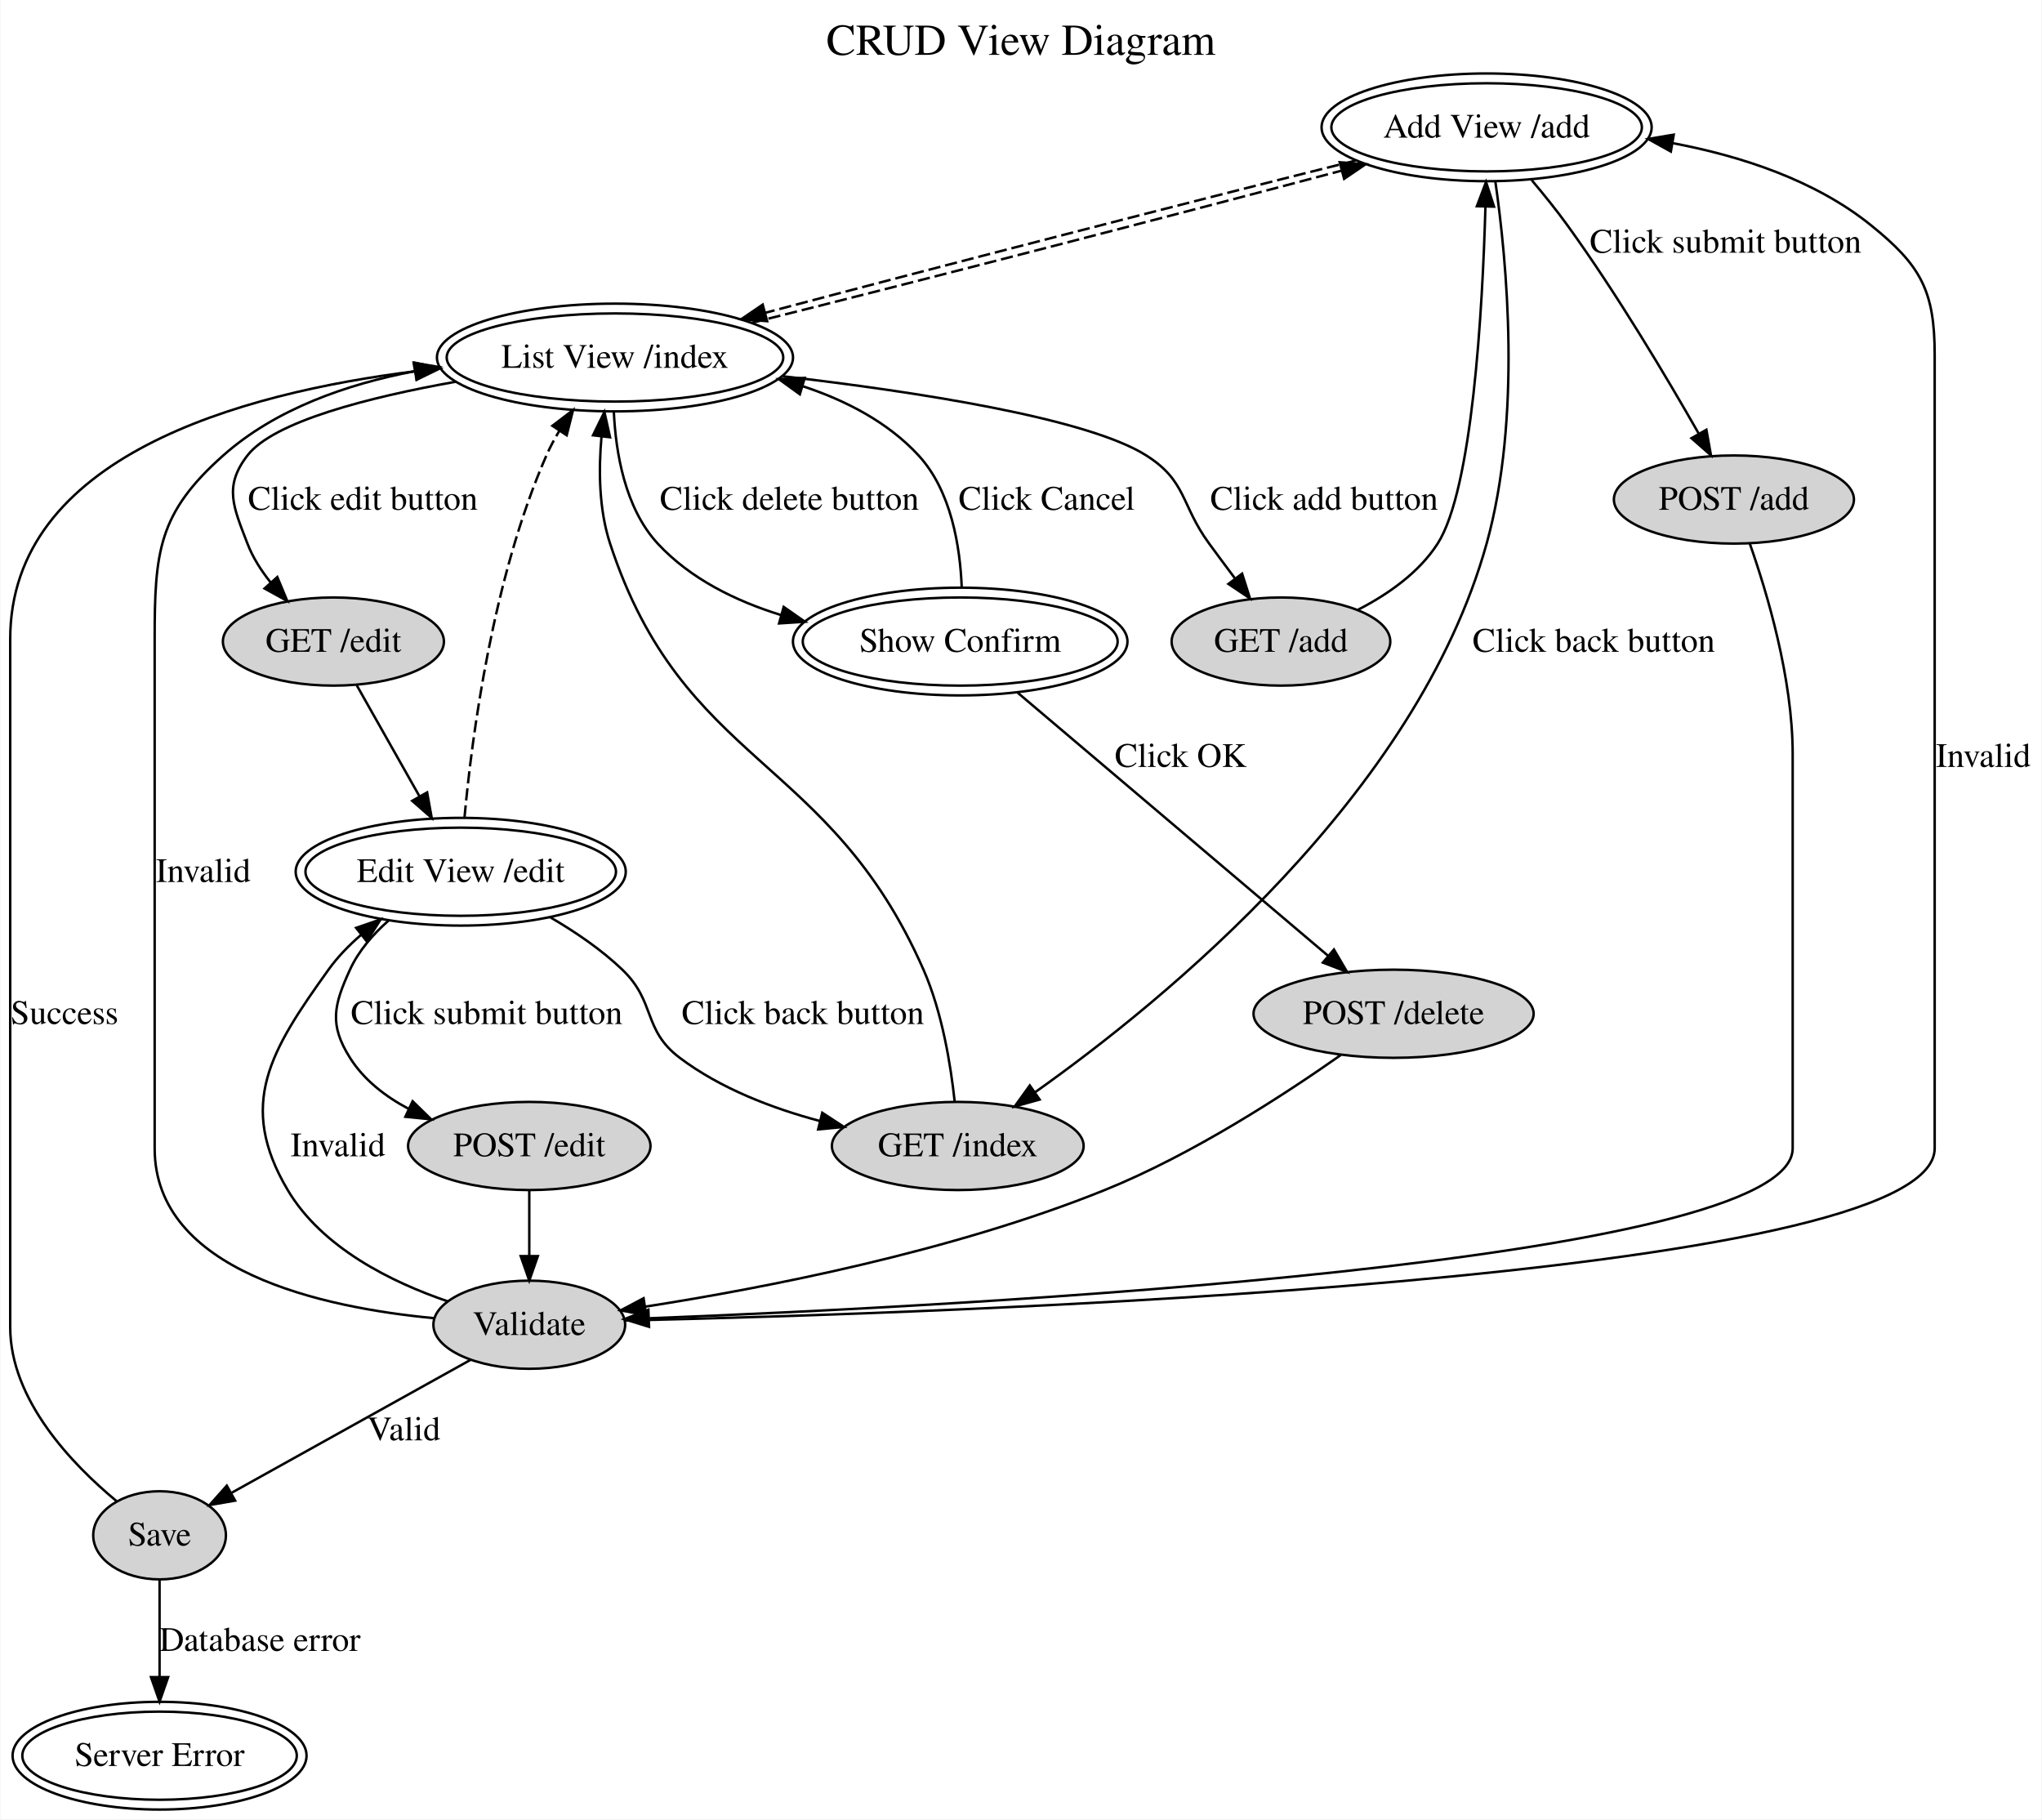
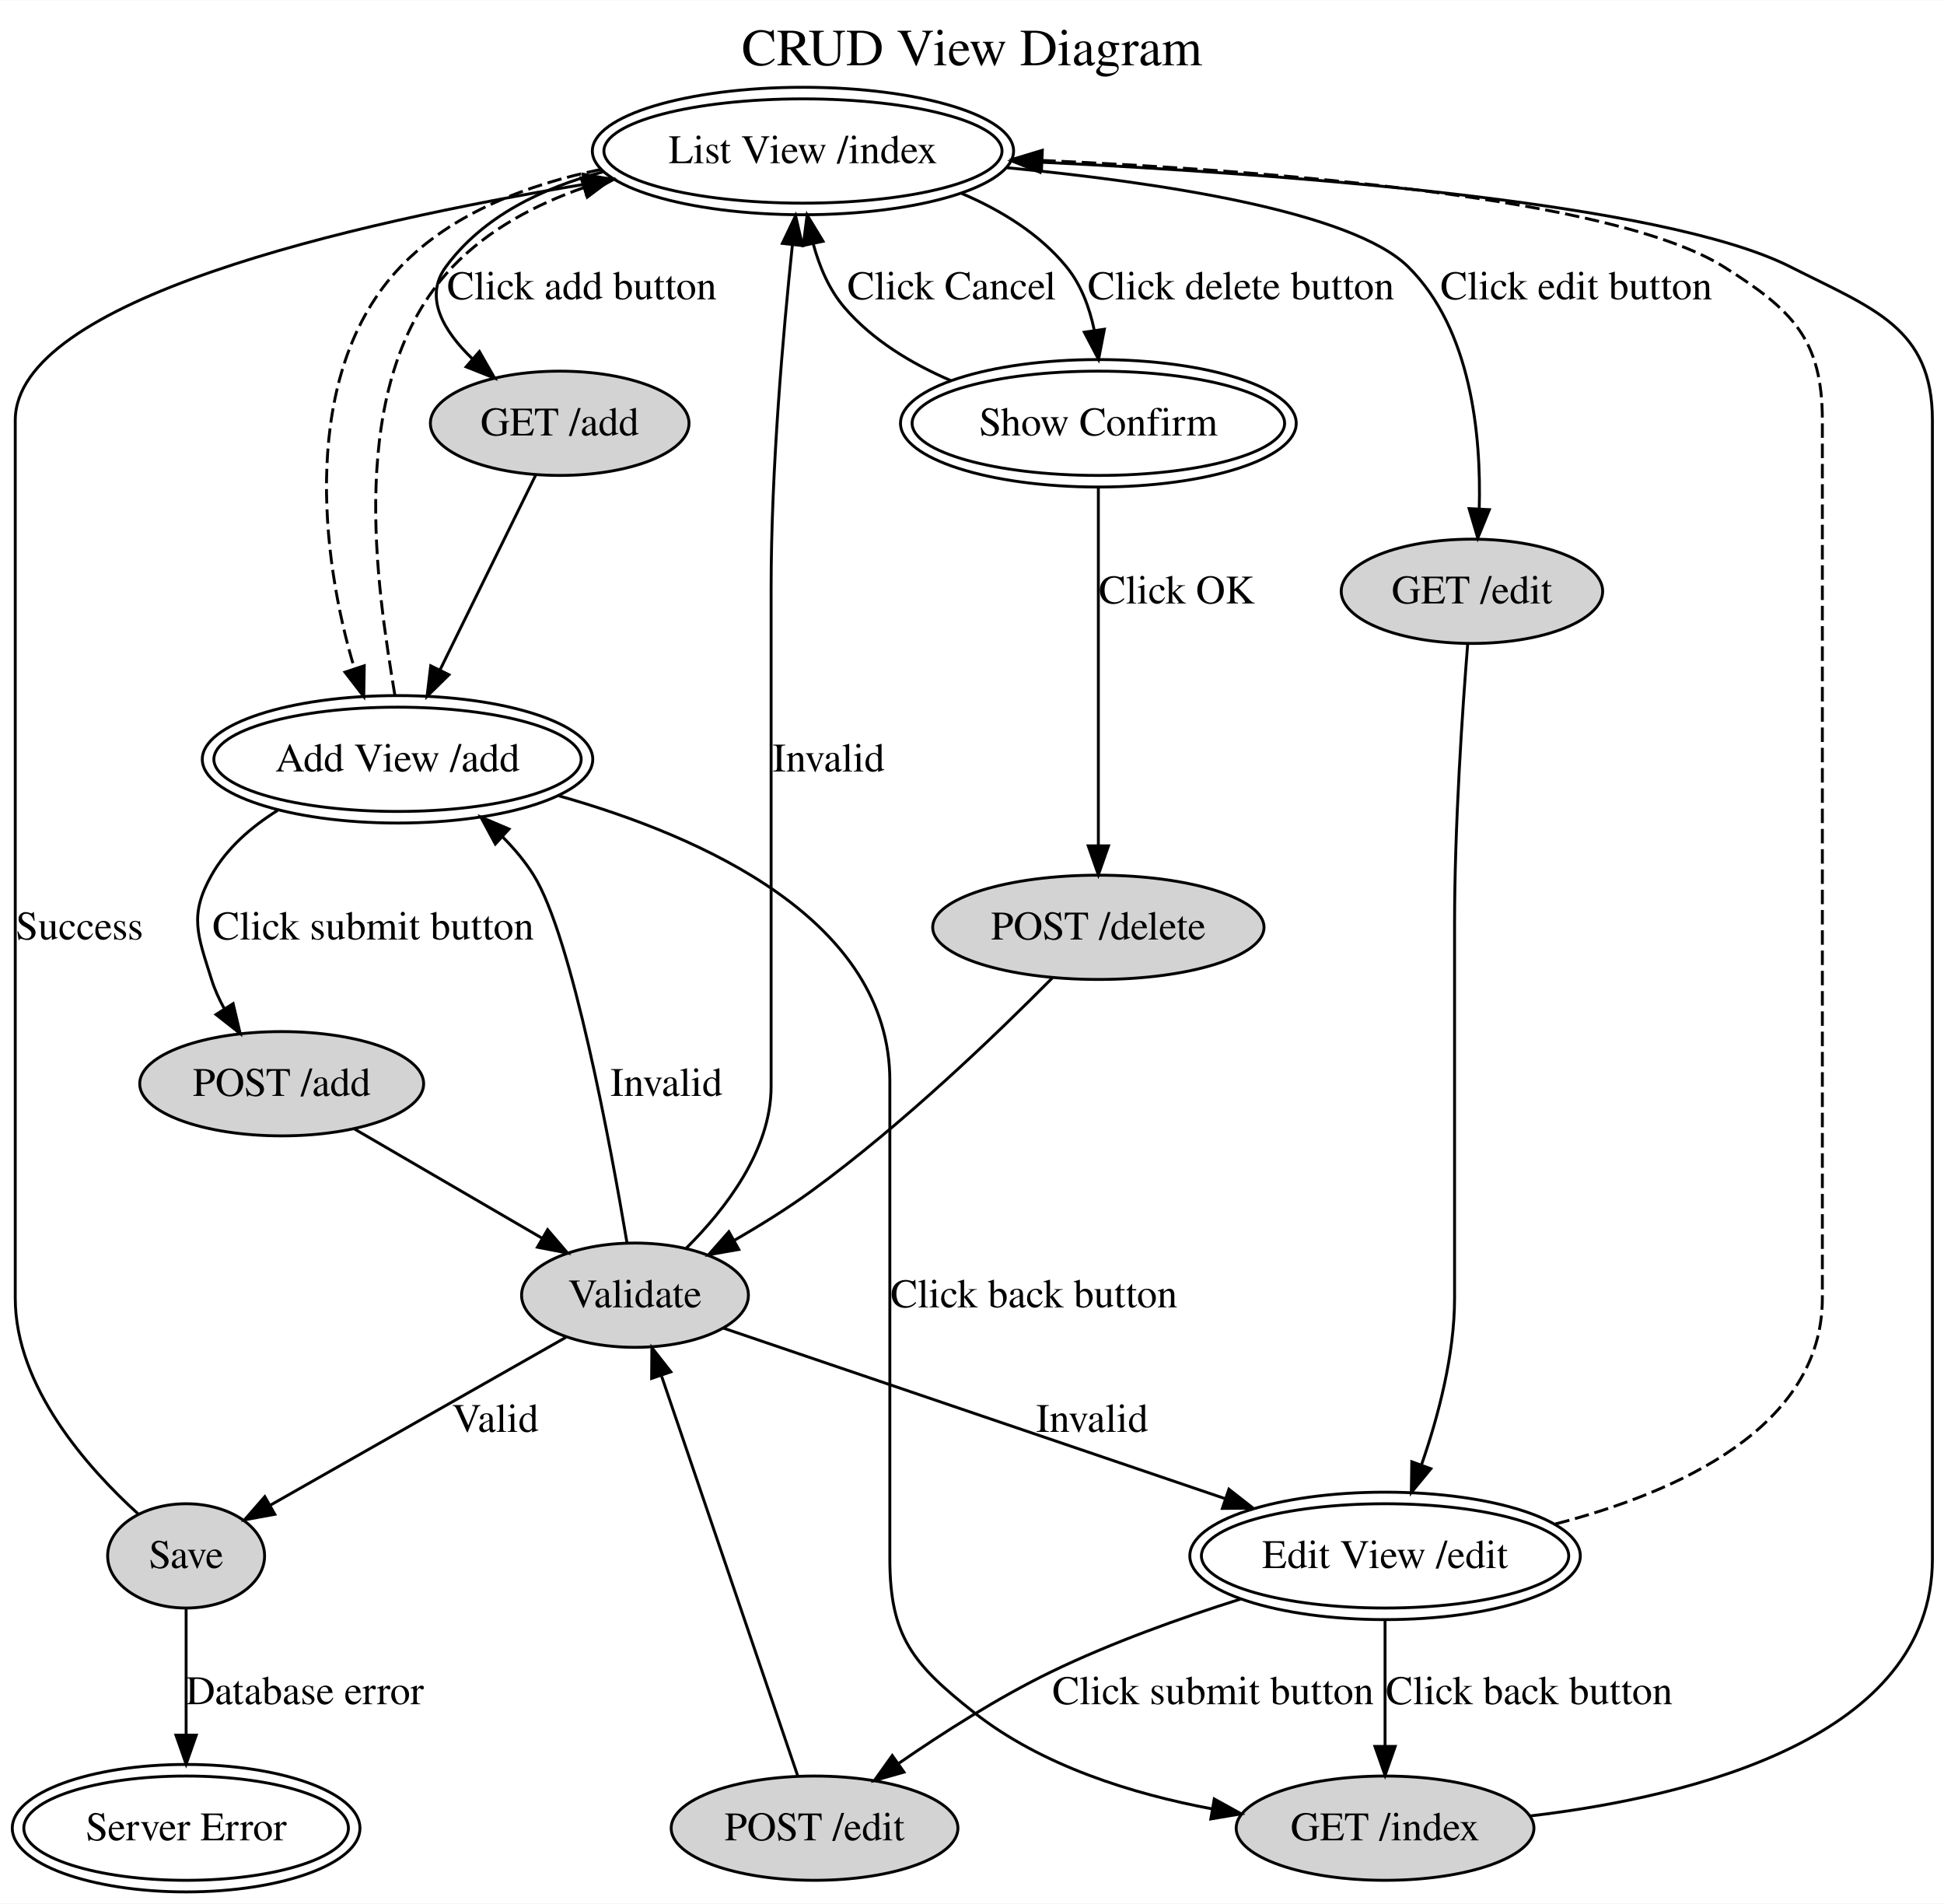
- <svg xmlns="http://www.w3.org/2000/svg" width="834pt" height="743pt" viewBox="0.00 0.00 833.66 743.00">
-   <g id="graph0" class="graph" transform="scale(1 1) rotate(0) translate(4 739)">
-     <polygon fill="white" stroke="none" points="-4,4 -4,-739 829.655,-739 829.655,4 -4,4" />
-     <text text-anchor="middle" x="412.828" y="-716.6" font-family="Times,serif" font-size="18.00">CRUD View Diagram</text>
+ <svg xmlns="http://www.w3.org/2000/svg" width="671pt" height="657pt" viewBox="0.00 0.00 671.27 657.00">
+   <g id="graph0" class="graph" transform="scale(1 1) rotate(0) translate(4 653)">
+     <polygon fill="white" stroke="none" points="-4,4 -4,-653 667.267,-653 667.267,4 -4,4" />
+     <text text-anchor="middle" x="331.634" y="-630.6" font-family="Times,serif" font-size="18.00">CRUD View Diagram</text>
    <g id="node1" class="node">
-       <ellipse fill="none" stroke="black" cx="603" cy="-687" rx="63.416" ry="18" />
-       <ellipse fill="none" stroke="black" cx="603" cy="-687" rx="67.414" ry="22" />
-       <text text-anchor="middle" x="603" y="-682.8" font-family="Times,serif" font-size="14.00">Add View /add</text>
+       <ellipse fill="none" stroke="black" cx="273.267" cy="-601" rx="68.734" ry="18" />
+       <ellipse fill="none" stroke="black" cx="273.267" cy="-601" rx="72.727" ry="22" />
+       <text text-anchor="middle" x="273.267" y="-596.8" font-family="Times,serif" font-size="14.00">List View /index</text>
    </g>
    <g id="node2" class="node">
-       <ellipse fill="none" stroke="black" cx="247" cy="-593" rx="68.734" ry="18" />
-       <ellipse fill="none" stroke="black" cx="247" cy="-593" rx="72.727" ry="22" />
-       <text text-anchor="middle" x="247" y="-588.8" font-family="Times,serif" font-size="14.00">List View /index</text>
+       <ellipse fill="none" stroke="black" cx="133.267" cy="-391" rx="63.416" ry="18" />
+       <ellipse fill="none" stroke="black" cx="133.267" cy="-391" rx="67.414" ry="22" />
+       <text text-anchor="middle" x="133.267" y="-386.8" font-family="Times,serif" font-size="14.00">Add View /add</text>
    </g>
    <g id="edge1" class="edge">
-       <path fill="none" stroke="black" stroke-dasharray="5,2" d="M549.429,-673.401C484.719,-657.289 376.28,-629.316 308.303,-611.239" />
-       <polygon fill="black" stroke="black" points="309.141,-607.84 298.577,-608.646 307.338,-614.604 309.141,-607.84" />
+       <path fill="none" stroke="black" stroke-dasharray="5,2" d="M203.481,-594.638C178.442,-589.496 152.083,-579.664 134.267,-561 99.3,-524.368 106.872,-460.49 118.305,-422.636" />
+       <polygon fill="black" stroke="black" points="121.777,-423.287 121.601,-412.694 115.132,-421.085 121.777,-423.287" />
+     </g>
+     <g id="node5" class="node">
+       <ellipse fill="none" stroke="black" cx="375.267" cy="-507" rx="64.312" ry="18" />
+       <ellipse fill="none" stroke="black" cx="375.267" cy="-507" rx="68.322" ry="22" />
+       <text text-anchor="middle" x="375.267" y="-502.8" font-family="Times,serif" font-size="14.00">Show Confirm </text>
+     </g>
+     <g id="edge6" class="edge">
+       <path fill="none" stroke="black" d="M327.982,-586.388C341.573,-580.602 354.912,-572.445 364.267,-561 369.312,-554.828 372.222,-546.927 373.857,-539.12" />
+       <polygon fill="black" stroke="black" points="377.343,-539.47 375.345,-529.066 370.419,-538.446 377.343,-539.47" />
+       <text text-anchor="middle" x="424.533" y="-549.8" font-family="Times,serif" font-size="14.00">Click delete button</text>
+     </g>
+     <g id="node7" class="node">
+       <ellipse fill="lightgrey" stroke="black" cx="504.267" cy="-449" rx="45.141" ry="18" />
+       <text text-anchor="middle" x="504.267" y="-444.8" font-family="Times,serif" font-size="14.00">GET /edit</text>
+     </g>
+     <g id="edge5" class="edge">
+       <path fill="none" stroke="black" d="M343.641,-595.236C396.477,-590.172 462.911,-580.141 482.267,-561 504.146,-539.364 507.488,-502.653 506.786,-477.412" />
+       <polygon fill="black" stroke="black" points="510.279,-477.185 506.28,-467.374 503.288,-477.538 510.279,-477.185" />
+       <text text-anchor="middle" x="540.319" y="-549.8" font-family="Times,serif" font-size="14.00">Click edit button</text>
    </g>
    <g id="node9" class="node">
-       <ellipse fill="lightgrey" stroke="black" cx="704" cy="-535" rx="49.026" ry="18" />
-       <text text-anchor="middle" x="704" y="-530.8" font-family="Times,serif" font-size="14.00">POST /add</text>
+       <ellipse fill="lightgrey" stroke="black" cx="189.267" cy="-507" rx="44.657" ry="18" />
+       <text text-anchor="middle" x="189.267" y="-502.8" font-family="Times,serif" font-size="14.00">GET /add</text>
    </g>
-     <g id="edge5" class="edge">
-       <path fill="none" stroke="black" d="M621.418,-665.425C626.341,-659.611 631.531,-653.182 636,-647 656.248,-618.991 676.572,-584.834 689.654,-561.87" />
-       <polygon fill="black" stroke="black" points="692.759,-563.489 694.63,-553.061 686.664,-560.047 692.759,-563.489" />
-       <text text-anchor="middle" x="700.614" y="-635.8" font-family="Times,serif" font-size="14.00">Click submit button</text>
+     <g id="edge4" class="edge">
+       <path fill="none" stroke="black" d="M204.216,-593.805C183.424,-588.324 162.749,-578.481 149.943,-561 142.261,-550.513 149.113,-538.911 159.124,-529.242" />
+       <polygon fill="black" stroke="black" points="161.542,-531.779 166.811,-522.587 156.96,-526.487 161.542,-531.779" />
+       <text text-anchor="middle" x="196.929" y="-549.8" font-family="Times,serif" font-size="14.00">Click add button</text>
+     </g>
+     <g id="edge2" class="edge">
+       <path fill="none" stroke="black" stroke-dasharray="5,2" d="M132.323,-413.262C126.539,-449.008 114.215,-521.137 152.267,-561 164.508,-573.823 180.782,-582.478 197.433,-588.306" />
+       <polygon fill="black" stroke="black" points="196.662,-591.734 207.252,-591.422 198.779,-585.061 196.662,-591.734" />
+     </g>
+     <g id="node6" class="node">
+       <ellipse fill="lightgrey" stroke="black" cx="474.267" cy="-22" rx="51.414" ry="18" />
+       <text text-anchor="middle" x="474.267" y="-17.8" font-family="Times,serif" font-size="14.00">GET /index</text>
+     </g>
+     <g id="edge7" class="edge">
+       <path fill="none" stroke="black" d="M188.932,-378.4C238.511,-364.426 303.267,-335.543 303.267,-280 303.267,-280 303.267,-280 303.267,-115 303.267,-88.149 311.205,-78.655 332.267,-62 355.664,-43.499 387.229,-33.761 414.658,-28.641" />
+       <polygon fill="black" stroke="black" points="415.282,-32.085 424.553,-26.956 414.107,-25.185 415.282,-32.085" />
+       <text text-anchor="middle" x="353.036" y="-201.8" font-family="Times,serif" font-size="14.00">Click back button</text>
+     </g>
+     <g id="node12" class="node">
+       <ellipse fill="lightgrey" stroke="black" cx="93.267" cy="-279" rx="49.026" ry="18" />
+       <text text-anchor="middle" x="93.267" y="-274.8" font-family="Times,serif" font-size="14.00">POST /add</text>
+     </g>
+     <g id="edge8" class="edge">
+       <path fill="none" stroke="black" d="M91.858,-373.361C82.761,-367.674 74.286,-360.323 69.04,-351 61.193,-337.056 64.27,-330.272 69.04,-315 70.108,-311.581 71.64,-308.202 73.422,-304.97" />
+       <polygon fill="black" stroke="black" points="76.499,-306.655 78.929,-296.343 70.598,-302.889 76.499,-306.655" />
+       <text text-anchor="middle" x="124.881" y="-328.8" font-family="Times,serif" font-size="14.00">Click submit button</text>
+     </g>
+     <g id="node3" class="node">
+       <ellipse fill="none" stroke="black" cx="474.267" cy="-116" rx="63.416" ry="18" />
+       <ellipse fill="none" stroke="black" cx="474.267" cy="-116" rx="67.414" ry="22" />
+       <text text-anchor="middle" x="474.267" y="-111.8" font-family="Times,serif" font-size="14.00">Edit View /edit</text>
+     </g>
+     <g id="edge3" class="edge">
+       <path fill="none" stroke="black" stroke-dasharray="5,2" d="M533.08,-127.017C575.478,-138.002 625.267,-160.397 625.267,-205 625.267,-508 625.267,-508 625.267,-508 625.267,-535.986 614.96,-546.105 591.267,-561 553.278,-584.882 436.853,-594.152 355.955,-597.742" />
+       <polygon fill="black" stroke="black" points="355.622,-594.253 345.779,-598.173 355.918,-601.247 355.622,-594.253" />
+     </g>
+     <g id="edge9" class="edge">
+       <path fill="none" stroke="black" d="M474.267,-93.662C474.267,-80.845 474.267,-64.402 474.267,-50.603" />
+       <polygon fill="black" stroke="black" points="477.767,-50.224 474.267,-40.224 470.767,-50.224 477.767,-50.224" />
+       <text text-anchor="middle" x="524.036" y="-64.8" font-family="Times,serif" font-size="14.00">Click back button</text>
+     </g>
+     <g id="node8" class="node">
+       <ellipse fill="lightgrey" stroke="black" cx="277.267" cy="-22" rx="49.51" ry="18" />
+       <text text-anchor="middle" x="277.267" y="-17.8" font-family="Times,serif" font-size="14.00">POST /edit</text>
+     </g>
+     <g id="edge10" class="edge">
+       <path fill="none" stroke="black" d="M424.417,-101.109C403.727,-94.587 379.761,-86.028 359.04,-76 340.709,-67.129 321.537,-54.882 306.368,-44.396" />
+       <polygon fill="black" stroke="black" points="308.128,-41.355 297.935,-38.464 304.1,-47.08 308.128,-41.355" />
+       <text text-anchor="middle" x="414.881" y="-64.8" font-family="Times,serif" font-size="14.00">Click submit button</text>
+     </g>
+     <g id="node4" class="node">
+       <ellipse fill="none" stroke="black" cx="60.267" cy="-22" rx="56.051" ry="18" />
+       <ellipse fill="none" stroke="black" cx="60.267" cy="-22" rx="60.035" ry="22" />
+       <text text-anchor="middle" x="60.267" y="-17.8" font-family="Times,serif" font-size="14.00">Server Error </text>
+     </g>
+     <g id="edge12" class="edge">
+       <path fill="none" stroke="black" d="M324.308,-521.753C310.749,-527.587 297.211,-535.733 287.567,-547 282.251,-553.211 278.892,-561.21 276.775,-569.102" />
+       <polygon fill="black" stroke="black" points="273.348,-568.391 274.705,-578.899 280.197,-569.838 273.348,-568.391" />
+       <text text-anchor="middle" x="324.617" y="-549.8" font-family="Times,serif" font-size="14.00">Click Cancel</text>
+     </g>
+     <g id="node11" class="node">
+       <ellipse fill="lightgrey" stroke="black" cx="375.267" cy="-333" rx="57.211" ry="18" />
+       <text text-anchor="middle" x="375.267" y="-328.8" font-family="Times,serif" font-size="14.00">POST /delete</text>
+     </g>
+     <g id="edge11" class="edge">
+       <path fill="none" stroke="black" d="M375.267,-484.909C375.267,-453.827 375.267,-395.698 375.267,-361.367" />
+       <polygon fill="black" stroke="black" points="378.767,-361.121 375.267,-351.121 371.767,-361.121 378.767,-361.121" />
+       <text text-anchor="middle" x="402.293" y="-444.8" font-family="Times,serif" font-size="14.00">Click OK</text>
+     </g>
+     <g id="edge13" class="edge">
+       <path fill="none" stroke="black" d="M524.42,-26.226C580.412,-32.867 663.267,-53.144 663.267,-115 663.267,-508 663.267,-508 663.267,-508 663.267,-540.08 642.88,-546.493 614.267,-561 570.43,-583.226 441.487,-593.002 355.327,-597.144" />
+       <polygon fill="black" stroke="black" points="355.129,-593.649 345.302,-597.61 355.454,-600.642 355.129,-593.649" />
+     </g>
+     <g id="edge14" class="edge">
+       <path fill="none" stroke="black" d="M502.784,-430.633C501.007,-408.295 498.267,-368.287 498.267,-334 498.267,-334 498.267,-334 498.267,-205 498.267,-185.46 492.692,-164.312 486.915,-147.646" />
+       <polygon fill="black" stroke="black" points="490.071,-146.086 483.341,-137.903 483.499,-148.497 490.071,-146.086" />
+     </g>
+     <g id="node13" class="node">
+       <ellipse fill="lightgrey" stroke="black" cx="215.267" cy="-206" rx="39.163" ry="18" />
+       <text text-anchor="middle" x="215.267" y="-201.8" font-family="Times,serif" font-size="14.00">Validate</text>
+     </g>
+     <g id="edge15" class="edge">
+       <path fill="none" stroke="black" d="M271.495,-39.944C260.713,-71.595 237.435,-139.928 224.466,-177.998" />
+       <polygon fill="black" stroke="black" points="221.012,-177.283 221.1,-187.878 227.638,-179.541 221.012,-177.283" />
+     </g>
+     <g id="edge16" class="edge">
+       <path fill="none" stroke="black" d="M181.004,-489.179C172.311,-471.483 158.455,-443.274 147.904,-421.797" />
+       <polygon fill="black" stroke="black" points="151.016,-420.193 143.465,-412.76 144.733,-423.279 151.016,-420.193" />
    </g>
    <g id="node10" class="node">
-       <ellipse fill="lightgrey" stroke="black" cx="387" cy="-271" rx="51.414" ry="18" />
-       <text text-anchor="middle" x="387" y="-266.8" font-family="Times,serif" font-size="14.00">GET /index</text>
-     </g>
-     <g id="edge4" class="edge">
-       <path fill="none" stroke="black" d="M606.551,-664.963C611.246,-632.509 617.36,-568.585 603,-517 574.407,-414.282 471.287,-330.281 418.546,-292.918" />
-       <polygon fill="black" stroke="black" points="420.432,-289.966 410.228,-287.116 416.427,-295.708 420.432,-289.966" />
-       <text text-anchor="middle" x="646.769" y="-472.8" font-family="Times,serif" font-size="14.00">Click back button</text>
-     </g>
-     <g id="edge2" class="edge">
-       <path fill="none" stroke="black" stroke-dasharray="5,2" d="M302.887,-607.176C368.451,-623.524 476.529,-651.415 543.577,-669.261" />
-       <polygon fill="black" stroke="black" points="543.002,-672.73 553.566,-671.927 544.807,-665.967 543.002,-672.73" />
-     </g>
-     <g id="node5" class="node">
-       <ellipse fill="none" stroke="black" cx="388" cy="-477" rx="64.312" ry="18" />
-       <ellipse fill="none" stroke="black" cx="388" cy="-477" rx="68.322" ry="22" />
-       <text text-anchor="middle" x="388" y="-472.8" font-family="Times,serif" font-size="14.00">Show Confirm </text>
-     </g>
-     <g id="edge8" class="edge">
-       <path fill="none" stroke="black" d="M246.526,-570.97C247.288,-554.318 251.026,-531.519 264.469,-517 277.74,-502.666 296.227,-493.569 314.862,-487.806" />
-       <polygon fill="black" stroke="black" points="315.905,-491.148 324.593,-485.085 314.02,-484.407 315.905,-491.148" />
-       <text text-anchor="middle" x="318.266" y="-530.8" font-family="Times,serif" font-size="14.00">Click delete button</text>
-     </g>
-     <g id="node6" class="node">
-       <ellipse fill="lightgrey" stroke="black" cx="519" cy="-477" rx="44.657" ry="18" />
-       <text text-anchor="middle" x="519" y="-472.8" font-family="Times,serif" font-size="14.00">GET /add</text>
-     </g>
-     <g id="edge6" class="edge">
-       <path fill="none" stroke="black" d="M315.599,-585.347C369.648,-579.073 439.787,-568.334 464,-553 480.603,-542.485 478.064,-532.855 489.676,-517 493.054,-512.387 496.69,-507.495 500.212,-502.792" />
-       <polygon fill="black" stroke="black" points="503.136,-504.728 506.35,-494.632 497.542,-500.52 503.136,-504.728" />
-       <text text-anchor="middle" x="536.662" y="-530.8" font-family="Times,serif" font-size="14.00">Click add button</text>
-     </g>
-     <g id="node13" class="node">
-       <ellipse fill="lightgrey" stroke="black" cx="132" cy="-477" rx="45.141" ry="18" />
-       <text text-anchor="middle" x="132" y="-472.8" font-family="Times,serif" font-size="14.00">GET /edit</text>
-     </g>
-     <g id="edge7" class="edge">
-       <path fill="none" stroke="black" d="M181.896,-583.091C146.441,-576.76 107.644,-566.897 96.897,-553 87.108,-540.343 91.164,-531.938 96.897,-517 99.071,-511.334 102.491,-505.975 106.362,-501.148" />
-       <polygon fill="black" stroke="black" points="109.09,-503.348 113.16,-493.565 103.878,-498.675 109.09,-503.348" />
-       <text text-anchor="middle" x="144.052" y="-530.8" font-family="Times,serif" font-size="14.00">Click edit button</text>
-     </g>
-     <g id="node3" class="node">
-       <ellipse fill="none" stroke="black" cx="184" cy="-383" rx="63.416" ry="18" />
-       <ellipse fill="none" stroke="black" cx="184" cy="-383" rx="67.414" ry="22" />
-       <text text-anchor="middle" x="184" y="-378.8" font-family="Times,serif" font-size="14.00">Edit View /edit</text>
-     </g>
-     <g id="edge3" class="edge">
-       <path fill="none" stroke="black" stroke-dasharray="5,2" d="M185.541,-405.14C188.551,-438.004 196.97,-502.788 219,-553 220.494,-556.406 222.319,-559.81 224.312,-563.109" />
-       <polygon fill="black" stroke="black" points="221.441,-565.112 229.875,-571.524 227.281,-561.252 221.441,-565.112" />
-     </g>
-     <g id="edge9" class="edge">
-       <path fill="none" stroke="black" d="M220.69,-364.32C230.858,-358.399 241.442,-351.19 250,-343 263.797,-329.795 258.214,-318.499 273.462,-307 290.087,-294.463 311.254,-286.372 330.797,-281.168" />
-       <polygon fill="black" stroke="black" points="331.66,-284.561 340.533,-278.771 329.986,-277.764 331.66,-284.561" />
-       <text text-anchor="middle" x="323.769" y="-320.8" font-family="Times,serif" font-size="14.00">Click back button</text>
-     </g>
-     <g id="node12" class="node">
-       <ellipse fill="lightgrey" stroke="black" cx="212" cy="-271" rx="49.51" ry="18" />
-       <text text-anchor="middle" x="212" y="-266.8" font-family="Times,serif" font-size="14.00">POST /edit</text>
-     </g>
-     <g id="edge10" class="edge">
-       <path fill="none" stroke="black" d="M154.628,-363.153C148.226,-357.508 142.314,-350.729 138.772,-343 132.108,-328.454 130.24,-320.535 138.772,-307 144.467,-297.967 153.207,-291.215 162.69,-286.185" />
-       <polygon fill="black" stroke="black" points="164.352,-289.272 171.935,-281.872 161.393,-282.928 164.352,-289.272" />
-       <text text-anchor="middle" x="194.614" y="-320.8" font-family="Times,serif" font-size="14.00">Click submit button</text>
-     </g>
-     <g id="node4" class="node">
-       <ellipse fill="none" stroke="black" cx="61" cy="-22" rx="56.051" ry="18" />
-       <ellipse fill="none" stroke="black" cx="61" cy="-22" rx="60.035" ry="22" />
-       <text text-anchor="middle" x="61" y="-17.8" font-family="Times,serif" font-size="14.00">Server Error </text>
-     </g>
-     <g id="edge12" class="edge">
-       <path fill="none" stroke="black" d="M388.625,-499.023C387.979,-515.672 384.389,-538.468 371,-553 358.485,-566.584 341.298,-575.468 323.706,-581.269" />
-       <polygon fill="black" stroke="black" points="322.502,-577.976 313.917,-584.185 324.501,-584.684 322.502,-577.976" />
-       <text text-anchor="middle" x="423.35" y="-530.8" font-family="Times,serif" font-size="14.00">Click Cancel</text>
-     </g>
-     <g id="node8" class="node">
-       <ellipse fill="lightgrey" stroke="black" cx="565" cy="-325" rx="57.211" ry="18" />
-       <text text-anchor="middle" x="565" y="-320.8" font-family="Times,serif" font-size="14.00">POST /delete</text>
-     </g>
-     <g id="edge11" class="edge">
-       <path fill="none" stroke="black" d="M411.504,-456.081C444.325,-428.267 503.727,-377.926 538.219,-348.696" />
-       <polygon fill="black" stroke="black" points="540.641,-351.231 546.007,-342.095 536.116,-345.891 540.641,-351.231" />
-       <text text-anchor="middle" x="478.026" y="-425.8" font-family="Times,serif" font-size="14.00">Click OK</text>
-     </g>
-     <g id="edge13" class="edge">
-       <path fill="none" stroke="black" d="M550.494,-490.004C562.599,-496.223 575.339,-505.065 583,-517 597.198,-539.119 601.321,-612.125 602.516,-654.6" />
-       <polygon fill="black" stroke="black" points="599.019,-654.78 602.761,-664.692 606.017,-654.61 599.019,-654.78" />
-     </g>
-     <g id="node7" class="node">
-       <ellipse fill="lightgrey" stroke="black" cx="61" cy="-112" rx="27.096" ry="18" />
-       <text text-anchor="middle" x="61" y="-107.8" font-family="Times,serif" font-size="14.00">Save</text>
-     </g>
-     <g id="edge14" class="edge">
-       <path fill="none" stroke="black" d="M43.356,-126.023C25.341,-140.963 0,-167.262 0,-197 0,-478 0,-478 0,-478 0,-552.427 93.597,-578.422 165.559,-587.408" />
-       <polygon fill="black" stroke="black" points="165.221,-590.893 175.557,-588.567 166.027,-583.939 165.221,-590.893" />
-       <text text-anchor="middle" x="22.162" y="-320.8" font-family="Times,serif" font-size="14.00">Success</text>
-     </g>
-     <g id="edge15" class="edge">
-       <path fill="none" stroke="black" d="M61,-93.614C61,-82.389 61,-67.463 61,-54.226" />
-       <polygon fill="black" stroke="black" points="64.5,-54.075 61,-44.075 57.5,-54.075 64.5,-54.075" />
-       <text text-anchor="middle" x="102.002" y="-64.8" font-family="Times,serif" font-size="14.00">Database error</text>
-     </g>
-     <g id="node11" class="node">
-       <ellipse fill="lightgrey" stroke="black" cx="212" cy="-198" rx="39.163" ry="18" />
-       <text text-anchor="middle" x="212" y="-193.8" font-family="Times,serif" font-size="14.00">Validate</text>
-     </g>
-     <g id="edge16" class="edge">
-       <path fill="none" stroke="black" d="M543.482,-308.178C520.628,-292.082 482.915,-267.502 447,-253 384.618,-227.811 307.948,-212.967 259.512,-205.406" />
-       <polygon fill="black" stroke="black" points="259.736,-201.9 249.323,-203.858 258.684,-208.82 259.736,-201.9" />
+       <ellipse fill="lightgrey" stroke="black" cx="60.267" cy="-116" rx="27.096" ry="18" />
+       <text text-anchor="middle" x="60.267" y="-111.8" font-family="Times,serif" font-size="14.00">Save</text>
    </g>
    <g id="edge17" class="edge">
-       <path fill="none" stroke="black" d="M710.432,-517.149C717.541,-496.979 728,-462.03 728,-431 728,-431 728,-431 728,-270 728,-223.164 390.054,-205.635 261.148,-200.652" />
-       <polygon fill="black" stroke="black" points="260.909,-197.14 250.784,-200.261 260.645,-204.135 260.909,-197.14" />
+       <path fill="none" stroke="black" d="M43.833,-130.375C26.375,-146.193 1.267,-174.282 1.267,-205 1.267,-508 1.267,-508 1.267,-508 1.267,-549.651 117.16,-576.126 197.649,-589.491" />
+       <polygon fill="black" stroke="black" points="197.339,-592.986 207.77,-591.134 198.46,-586.076 197.339,-592.986" />
+       <text text-anchor="middle" x="23.429" y="-328.8" font-family="Times,serif" font-size="14.00">Success</text>
    </g>
    <g id="edge18" class="edge">
-       <path fill="none" stroke="black" d="M385.722,-289.271C384.138,-304.053 380.64,-325.635 373,-343 334.339,-430.876 274.937,-425.783 245,-517 240.436,-530.906 240.264,-547.052 241.507,-560.795" />
-       <polygon fill="black" stroke="black" points="238.035,-561.237 242.685,-570.757 244.987,-560.416 238.035,-561.237" />
+       <path fill="none" stroke="black" d="M60.267,-97.695C60.267,-85.465 60.267,-68.729 60.267,-54.198" />
+       <polygon fill="black" stroke="black" points="63.767,-54.103 60.267,-44.103 56.767,-54.103 63.767,-54.103" />
+       <text text-anchor="middle" x="101.269" y="-64.8" font-family="Times,serif" font-size="14.00">Database error</text>
+     </g>
+     <g id="edge19" class="edge">
+       <path fill="none" stroke="black" d="M359.398,-315.55C340.591,-296.552 307.814,-264.97 276.267,-242 267.902,-235.909 258.39,-230.015 249.408,-224.855" />
+       <polygon fill="black" stroke="black" points="251.099,-221.791 240.664,-219.96 247.679,-227.899 251.099,-221.791" />
    </g>
    <g id="edge20" class="edge">
-       <path fill="none" stroke="black" d="M251.002,-199.717C380.194,-202.602 786,-215.966 786,-270 786,-594 786,-594 786,-594 786,-620.237 780.416,-630.521 760,-647 737.227,-665.382 706.981,-675.261 679.118,-680.514" />
-       <polygon fill="black" stroke="black" points="678.247,-677.112 668.979,-682.247 679.426,-684.012 678.247,-677.112" />
-       <text text-anchor="middle" x="805.828" y="-425.8" font-family="Times,serif" font-size="14.00">Invalid</text>
+       <path fill="none" stroke="black" d="M118.25,-263.461C136.991,-252.554 162.798,-237.536 183.084,-225.73" />
+       <polygon fill="black" stroke="black" points="185.089,-228.613 191.971,-220.558 181.568,-222.563 185.089,-228.613" />
+     </g>
+     <g id="edge24" class="edge">
+       <path fill="none" stroke="black" d="M233.036,-222.298C246.346,-235.536 262.267,-255.974 262.267,-278 262.267,-450 262.267,-450 262.267,-450 262.267,-491.109 266.428,-538.387 269.631,-568.698" />
+       <polygon fill="black" stroke="black" points="266.155,-569.111 270.716,-578.674 273.114,-568.354 266.155,-569.111" />
+       <text text-anchor="middle" x="282.095" y="-386.8" font-family="Times,serif" font-size="14.00">Invalid</text>
    </g>
    <g id="edge22" class="edge">
-       <path fill="none" stroke="black" d="M172.996,-200.685C127.666,-204.982 59,-219.779 59,-270 59,-478 59,-478 59,-478 59,-513.581 60.398,-529.371 87,-553 108.418,-572.024 137.58,-582.131 165.143,-587.387" />
-       <polygon fill="black" stroke="black" points="164.761,-590.872 175.208,-589.111 165.943,-583.972 164.761,-590.872" />
-       <text text-anchor="middle" x="78.828" y="-378.8" font-family="Times,serif" font-size="14.00">Invalid</text>
+       <path fill="none" stroke="black" d="M212.516,-224.008C206.908,-257.31 193.556,-329.724 180.267,-351 177.318,-355.721 173.602,-360.146 169.558,-364.198" />
+       <polygon fill="black" stroke="black" points="167.05,-361.748 162.018,-371.072 171.766,-366.921 167.05,-361.748" />
+       <text text-anchor="middle" x="226.095" y="-274.8" font-family="Times,serif" font-size="14.00">Invalid</text>
+     </g>
+     <g id="edge23" class="edge">
+       <path fill="none" stroke="black" d="M245.74,-194.647C288.289,-180.19 366.216,-153.712 419.114,-135.739" />
+       <polygon fill="black" stroke="black" points="420.344,-139.018 428.686,-132.487 418.092,-132.39 420.344,-139.018" />
+       <text text-anchor="middle" x="373.095" y="-158.8" font-family="Times,serif" font-size="14.00">Invalid</text>
    </g>
    <g id="edge21" class="edge">
-       <path fill="none" stroke="black" d="M178.659,-207.563C155.883,-215.34 127.381,-229.316 113.345,-253 92.605,-287.995 106.29,-309.945 130,-343 133.716,-348.18 138.335,-352.938 143.296,-357.214" />
-       <polygon fill="black" stroke="black" points="141.277,-360.08 151.294,-363.531 145.616,-354.586 141.277,-360.08" />
-       <text text-anchor="middle" x="133.828" y="-266.8" font-family="Times,serif" font-size="14.00">Invalid</text>
-     </g>
-     <g id="edge19" class="edge">
-       <path fill="none" stroke="black" d="M188.074,-183.69C161.625,-168.977 119.001,-145.266 90.504,-129.413" />
-       <polygon fill="black" stroke="black" points="91.865,-126.165 81.425,-124.362 88.462,-132.282 91.865,-126.165" />
-       <text text-anchor="middle" x="160.776" y="-150.8" font-family="Times,serif" font-size="14.00">Valid</text>
-     </g>
-     <g id="edge23" class="edge">
-       <path fill="none" stroke="black" d="M212,-252.813C212,-244.789 212,-235.047 212,-226.069" />
-       <polygon fill="black" stroke="black" points="215.5,-226.029 212,-216.029 208.5,-226.029 215.5,-226.029" />
-     </g>
-     <g id="edge24" class="edge">
-       <path fill="none" stroke="black" d="M141.538,-459.126C148.676,-446.496 158.627,-428.89 167.102,-413.896" />
-       <polygon fill="black" stroke="black" points="170.276,-415.394 172.15,-404.966 164.182,-411.95 170.276,-415.394" />
+       <path fill="none" stroke="black" d="M191.388,-191.443C163.956,-175.868 118.943,-150.313 89.454,-133.571" />
+       <polygon fill="black" stroke="black" points="90.892,-130.362 80.468,-128.468 87.436,-136.449 90.892,-130.362" />
+       <text text-anchor="middle" x="167.043" y="-158.8" font-family="Times,serif" font-size="14.00">Valid</text>
    </g>
  </g>
</svg>
